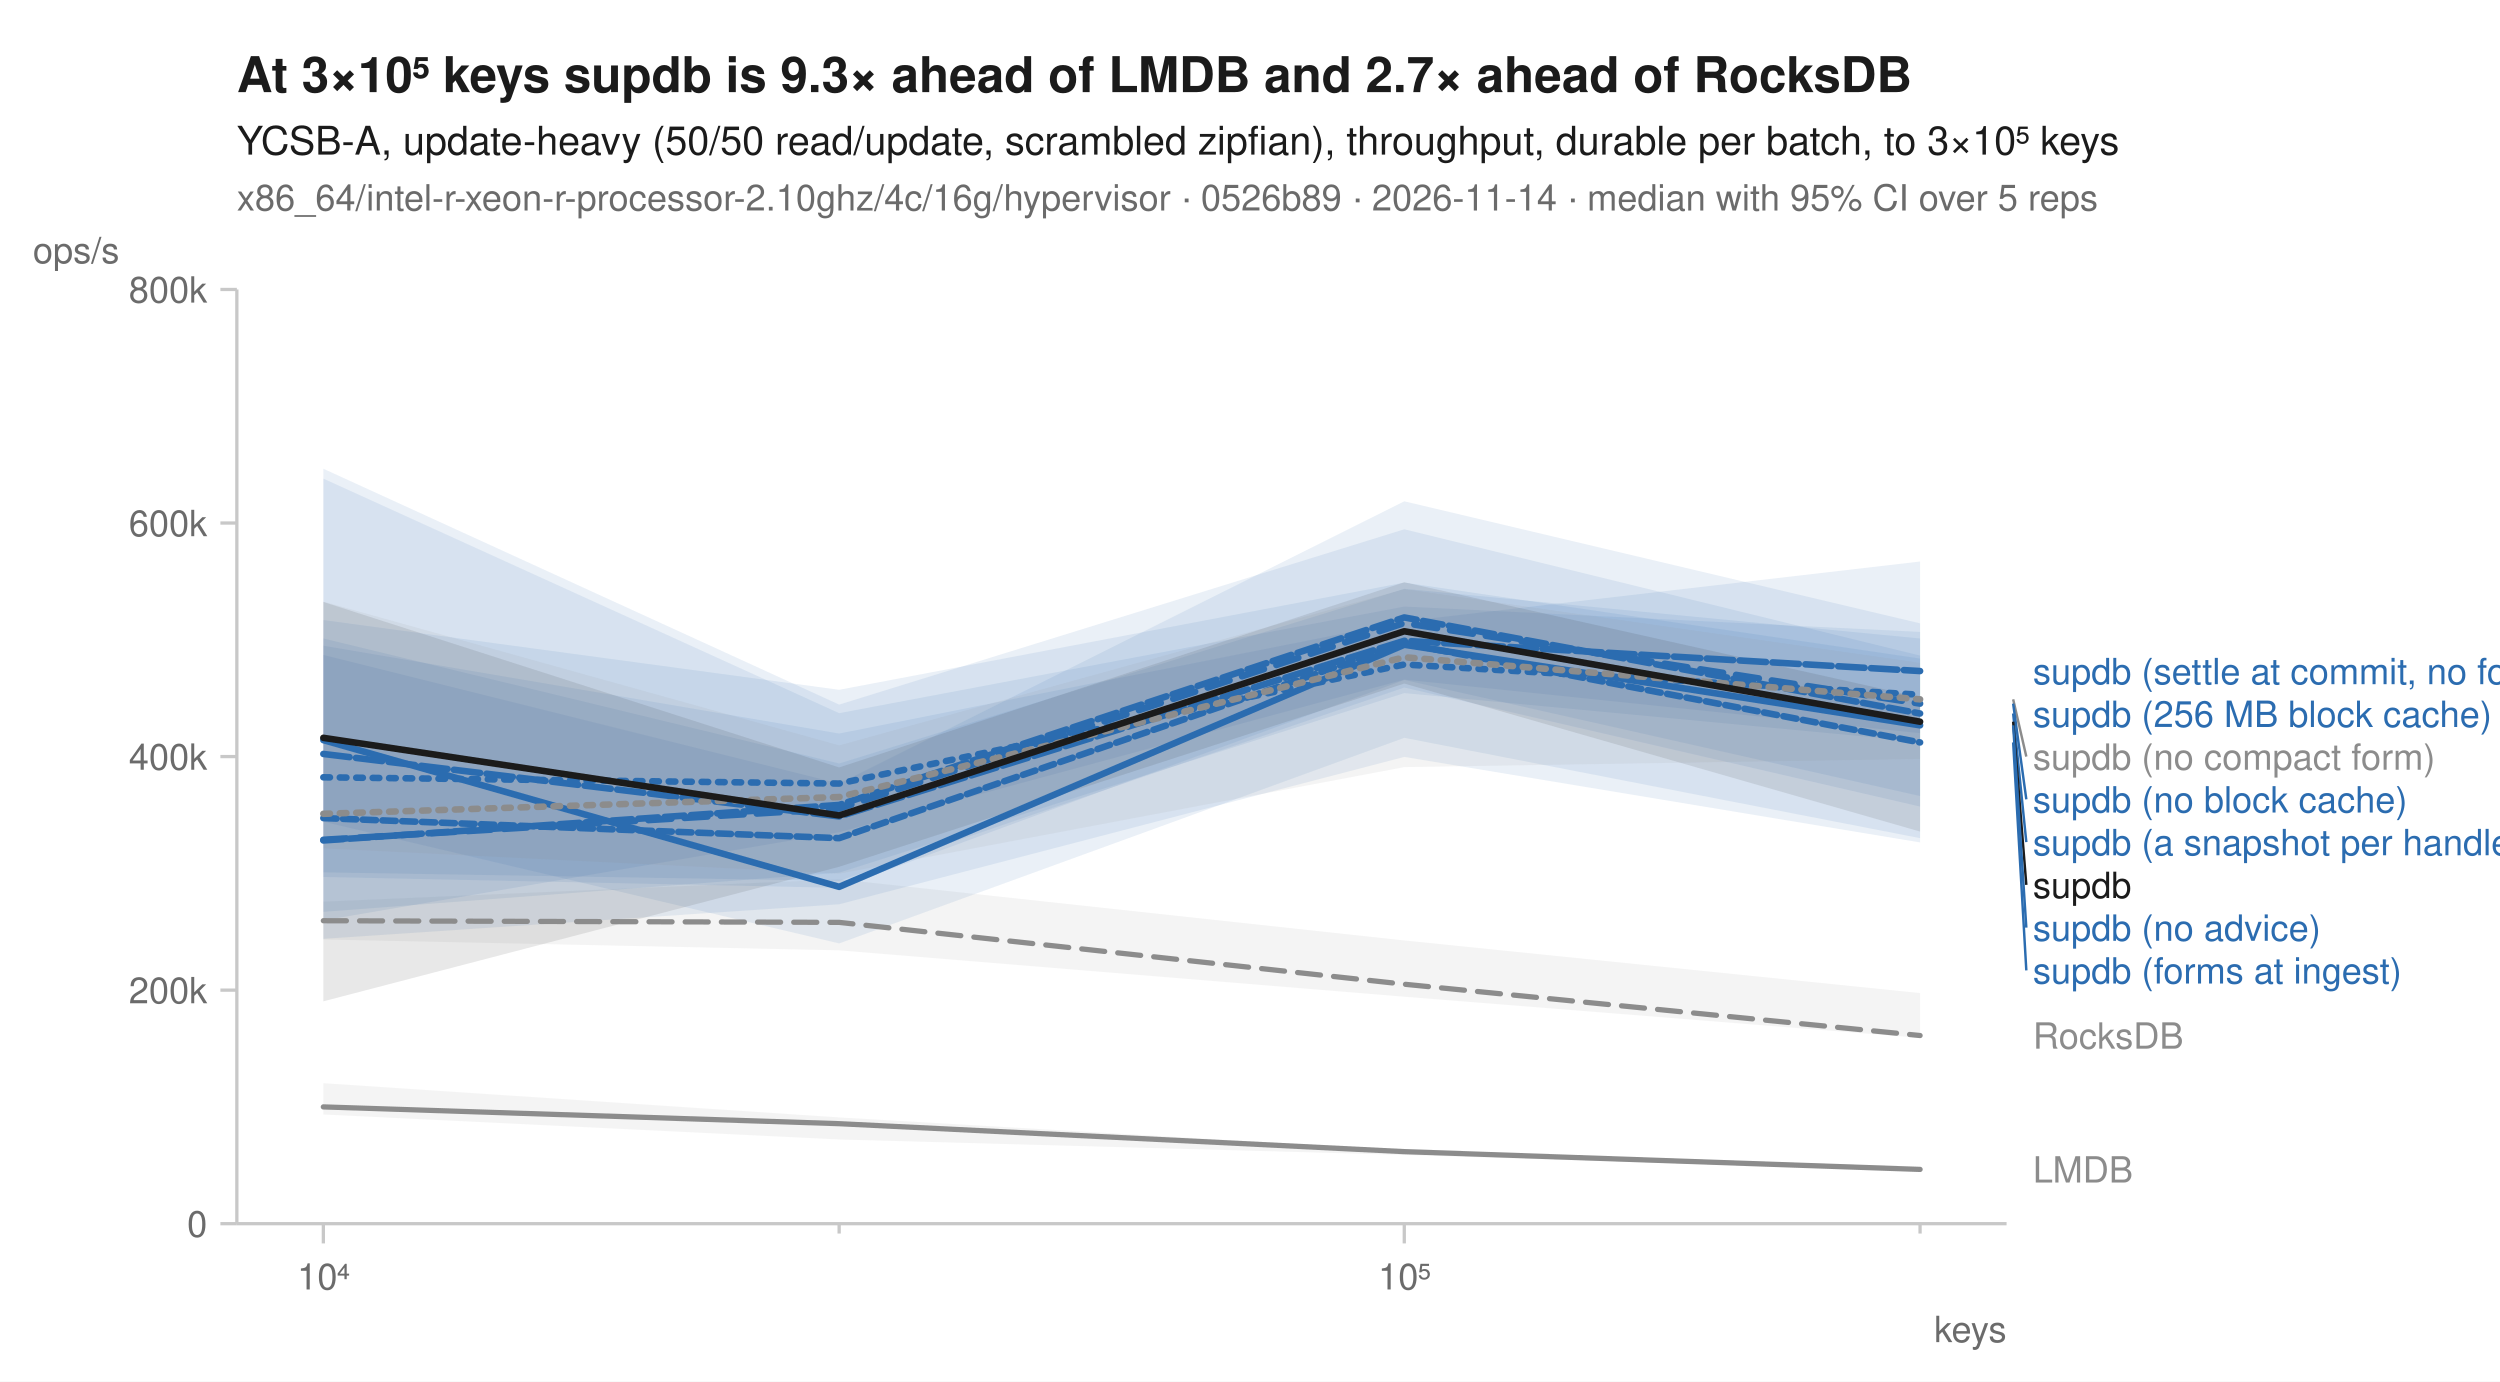
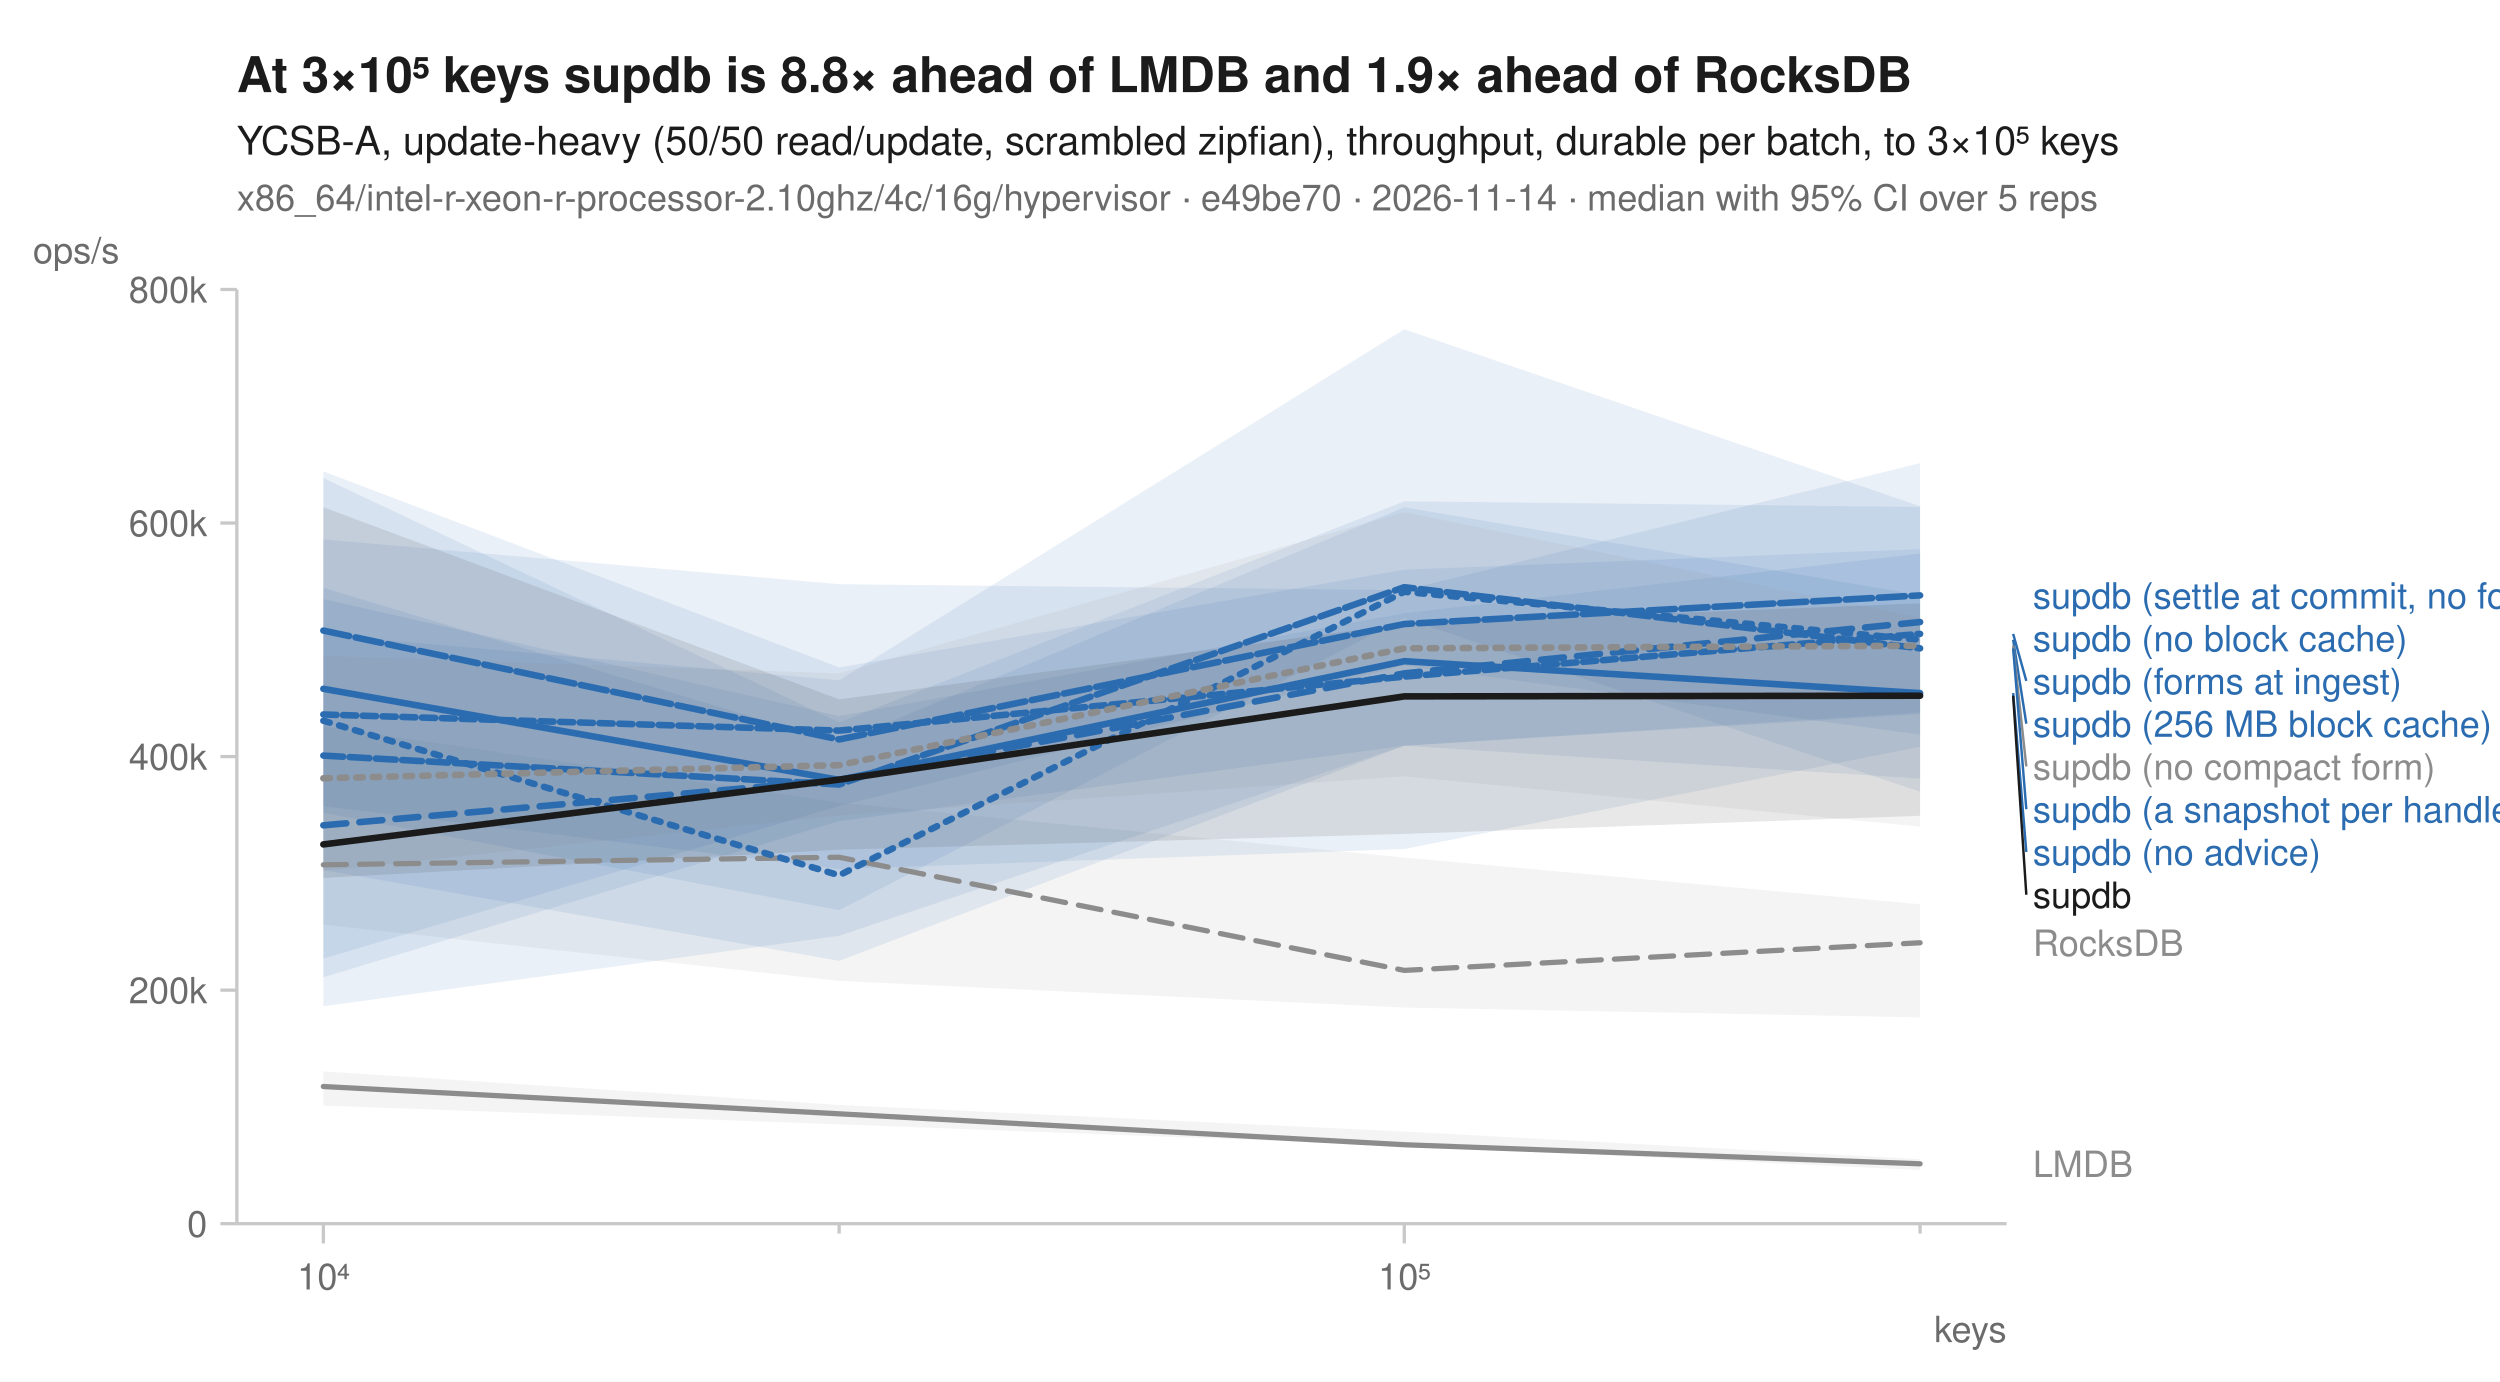
<svg xmlns="http://www.w3.org/2000/svg" width="760" height="420" viewBox="0 0 760 420" font-family="-apple-system, BlinkMacSystemFont, 'Segoe UI', Helvetica, Arial, sans-serif" fill="#1b1b1b">
  <rect width="760" height="420" fill="white" />
-   <text x="72" y="28" font-size="15" font-weight="600">At 3×10⁵ keys supdb is 9.3× ahead of LMDB and 2.7× ahead of RocksDB</text>
+   <text x="72" y="28" font-size="15" font-weight="600">At 3×10⁵ keys supdb is 8.8× ahead of LMDB and 1.9× ahead of RocksDB</text>
  <text x="72" y="47" font-size="12">YCSB-A, update-heavy (50/50 read/update, scrambled zipfian), throughput, durable per batch, to 3×10⁵ keys</text>
-   <text x="72" y="64" font-size="11" fill="#6b6b6b">x86_64/intel-r-xeon-r-processor-2.10ghz/4c/16g/hypervisor · 0526b89 · 2026-11-14 · median with 95% CI over 5 reps</text>
+   <text x="72" y="64" font-size="11" fill="#6b6b6b">x86_64/intel-r-xeon-r-processor-2.10ghz/4c/16g/hypervisor · e49be70 · 2026-11-14 · median with 95% CI over 5 reps</text>
  <line x1="72" y1="372" x2="610" y2="372" stroke="#c8c8c8" stroke-width="1" />
  <line x1="72" y1="88" x2="72" y2="372" stroke="#c8c8c8" stroke-width="1" />
  <line x1="98.3" y1="372" x2="98.3" y2="378" stroke="#c8c8c8" stroke-width="1" />
  <text x="98.3" y="392" font-size="11" text-anchor="middle" fill="#6b6b6b">10⁴</text>
  <line x1="255.1" y1="372" x2="255.1" y2="375" stroke="#c8c8c8" stroke-width="1" />
  <line x1="426.9" y1="372" x2="426.9" y2="378" stroke="#c8c8c8" stroke-width="1" />
  <text x="426.9" y="392" font-size="11" text-anchor="middle" fill="#6b6b6b">10⁵</text>
  <line x1="583.7" y1="372" x2="583.7" y2="375" stroke="#c8c8c8" stroke-width="1" />
  <text x="610" y="408" font-size="11" text-anchor="end" fill="#6b6b6b">keys</text>
  <line x1="67" y1="372.0" x2="72" y2="372.0" stroke="#c8c8c8" stroke-width="1" />
  <text x="63" y="376.0" font-size="11" text-anchor="end" fill="#6b6b6b">0</text>
  <line x1="67" y1="301.0" x2="72" y2="301.0" stroke="#c8c8c8" stroke-width="1" />
  <text x="63" y="305.0" font-size="11" text-anchor="end" fill="#6b6b6b">200k</text>
  <line x1="67" y1="230.0" x2="72" y2="230.0" stroke="#c8c8c8" stroke-width="1" />
  <text x="63" y="234.0" font-size="11" text-anchor="end" fill="#6b6b6b">400k</text>
  <line x1="67" y1="159.0" x2="72" y2="159.0" stroke="#c8c8c8" stroke-width="1" />
  <text x="63" y="163.0" font-size="11" text-anchor="end" fill="#6b6b6b">600k</text>
  <line x1="67" y1="88.0" x2="72" y2="88.0" stroke="#c8c8c8" stroke-width="1" />
  <text x="63" y="92.0" font-size="11" text-anchor="end" fill="#6b6b6b">800k</text>
  <text x="10" y="80" font-size="11" text-anchor="start" fill="#6b6b6b">ops/s</text>
-   <path d="M98.3,274.1 L255.1,267.3 L426.9,285.9 L583.7,301.9 L583.7,315.5 L426.9,303.0 L255.1,288.9 L98.3,285.6 Z" fill="#8c8c8c" fill-opacity="0.10" />
-   <path d="M98.3,329.3 L255.1,339.7 L426.9,349.7 L583.7,355.3 L583.7,356.0 L426.9,351.1 L255.1,346.4 L98.3,338.8 Z" fill="#8c8c8c" fill-opacity="0.10" />
-   <path d="M98.3,188.5 L255.1,209.7 L426.9,177.1 L583.7,200.2 L583.7,256.1 L426.9,230.1 L255.1,274.9 L98.3,285.4 Z" fill="#2b6cb0" fill-opacity="0.10" />
-   <path d="M98.3,194.1 L255.1,232.1 L426.9,179.0 L583.7,194.1 L583.7,225.5 L426.9,210.7 L255.1,265.3 L98.3,277.2 Z" fill="#2b6cb0" fill-opacity="0.10" />
-   <path d="M98.3,196.3 L255.1,223.0 L426.9,188.9 L583.7,170.7 L583.7,254.8 L426.9,224.3 L255.1,286.8 L98.3,249.8 Z" fill="#2b6cb0" fill-opacity="0.10" />
-   <path d="M98.3,145.5 L255.1,216.8 L426.9,184.4 L583.7,192.1 L583.7,242.0 L426.9,206.7 L255.1,269.9 L98.3,266.6 Z" fill="#2b6cb0" fill-opacity="0.10" />
-   <path d="M98.3,199.1 L255.1,238.2 L426.9,152.4 L583.7,189.5 L583.7,222.9 L426.9,206.6 L255.1,253.0 L98.3,279.8 Z" fill="#2b6cb0" fill-opacity="0.10" />
-   <path d="M98.3,142.5 L255.1,214.2 L426.9,160.9 L583.7,199.3 L583.7,245.2 L426.9,209.0 L255.1,267.8 L98.3,265.2 Z" fill="#2b6cb0" fill-opacity="0.10" />
-   <path d="M98.3,182.9 L255.1,226.6 L426.9,179.1 L583.7,201.5 L583.7,230.7 L426.9,233.2 L255.1,265.6 L98.3,257.9 Z" fill="#8c8c8c" fill-opacity="0.10" />
-   <path d="M98.3,183.0 L255.1,233.3 L426.9,177.0 L583.7,212.0 L583.7,252.8 L426.9,207.8 L255.1,263.5 L98.3,304.4 Z" fill="#1b1b1b" fill-opacity="0.10" />
-   <path d="M98.3,279.9 L255.1,280.4 L426.9,299.2 L583.7,314.8 " fill="none" stroke="#8c8c8c" stroke-width="1.6" stroke-linejoin="round" stroke-linecap="round" stroke-dasharray="7,4" />
-   <path d="M98.3,336.5 L255.1,341.6 L426.9,350.1 L583.7,355.5 " fill="none" stroke="#8c8c8c" stroke-width="1.6" stroke-linejoin="round" stroke-linecap="round" />
-   <path d="M98.3,236.3 L255.1,238.2 L426.9,202.0 L583.7,211.2 " fill="none" stroke="#2b6cb0" stroke-width="2" stroke-linejoin="round" stroke-linecap="round" stroke-dasharray="2,3" />
-   <path d="M98.3,255.3 L255.1,245.8 L426.9,189.4 L583.7,213.9 " fill="none" stroke="#2b6cb0" stroke-width="2" stroke-linejoin="round" stroke-linecap="round" stroke-dasharray="7,4" />
-   <path d="M98.3,225.0 L255.1,269.6 L426.9,196.0 L583.7,220.5 " fill="none" stroke="#2b6cb0" stroke-width="2" stroke-linejoin="round" stroke-linecap="round" />
-   <path d="M98.3,255.5 L255.1,244.7 L426.9,187.7 L583.7,216.9 " fill="none" stroke="#2b6cb0" stroke-width="2" stroke-linejoin="round" stroke-linecap="round" stroke-dasharray="6,2" />
-   <path d="M98.3,229.2 L255.1,248.2 L426.9,194.8 L583.7,204.0 " fill="none" stroke="#2b6cb0" stroke-width="2" stroke-linejoin="round" stroke-linecap="round" stroke-dasharray="8,2" />
-   <path d="M98.3,248.7 L255.1,254.8 L426.9,195.6 L583.7,225.7 " fill="none" stroke="#2b6cb0" stroke-width="2" stroke-linejoin="round" stroke-linecap="round" stroke-dasharray="4,2" />
-   <path d="M98.3,247.4 L255.1,242.3 L426.9,199.8 L583.7,212.6 " fill="none" stroke="#8c8c8c" stroke-width="2" stroke-linejoin="round" stroke-linecap="round" stroke-dasharray="2,3" />
-   <path d="M98.3,224.3 L255.1,247.9 L426.9,191.9 L583.7,219.4 " fill="none" stroke="#1b1b1b" stroke-width="2" stroke-linejoin="round" stroke-linecap="round" />
-   <text x="618.0" y="208.0" font-size="11" fill="#2b6cb0">supdb (settle at commit, no forms)</text>
-   <text x="618.0" y="221.0" font-size="11" fill="#2b6cb0">supdb (256 MB block cache)</text>
-   <line x1="612.0" y1="212.6" x2="616.0" y2="230.0" stroke="#8c8c8c" stroke-width="0.75" />
-   <text x="618.0" y="234.0" font-size="11" fill="#8c8c8c">supdb (no compact form)</text>
-   <line x1="612.0" y1="213.9" x2="616.0" y2="243.0" stroke="#2b6cb0" stroke-width="0.75" />
-   <text x="618.0" y="247.0" font-size="11" fill="#2b6cb0">supdb (no block cache)</text>
-   <line x1="612.0" y1="216.9" x2="616.0" y2="256.0" stroke="#2b6cb0" stroke-width="0.75" />
-   <text x="618.0" y="260.0" font-size="11" fill="#2b6cb0">supdb (a snapshot per handle)</text>
-   <line x1="612.0" y1="219.4" x2="616.0" y2="269.0" stroke="#1b1b1b" stroke-width="0.75" />
-   <text x="618.0" y="273.0" font-size="11" fill="#1b1b1b">supdb</text>
-   <line x1="612.0" y1="220.5" x2="616.0" y2="282.0" stroke="#2b6cb0" stroke-width="0.75" />
-   <text x="618.0" y="286.0" font-size="11" fill="#2b6cb0">supdb (no advice)</text>
-   <line x1="612.0" y1="225.7" x2="616.0" y2="295.0" stroke="#2b6cb0" stroke-width="0.75" />
-   <text x="618.0" y="299.0" font-size="11" fill="#2b6cb0">supdb (forms at ingest)</text>
-   <text x="618.0" y="318.8" font-size="11" fill="#8c8c8c">RocksDB</text>
-   <text x="618.0" y="359.5" font-size="11" fill="#8c8c8c">LMDB</text>
+   <path d="M98.3,220.8 L255.1,244.0 L426.9,260.7 L583.7,274.9 L583.7,309.3 L426.9,306.3 L255.1,298.2 L98.3,281.1 Z" fill="#8c8c8c" fill-opacity="0.10" />
+   <path d="M98.3,325.7 L255.1,335.9 L426.9,344.0 L583.7,352.4 L583.7,355.7 L426.9,348.3 L255.1,341.8 L98.3,336.1 Z" fill="#8c8c8c" fill-opacity="0.10" />
+   <path d="M98.3,145.3 L255.1,219.6 L426.9,152.4 L583.7,154.1 L583.7,240.7 L426.9,187.9 L255.1,276.7 L98.3,247.1 Z" fill="#2b6cb0" fill-opacity="0.10" />
+   <path d="M98.3,143.3 L255.1,202.9 L426.9,173.2 L583.7,166.9 L583.7,217.1 L426.9,226.7 L255.1,292.1 L98.3,264.5 Z" fill="#2b6cb0" fill-opacity="0.10" />
+   <path d="M98.3,192.9 L255.1,206.8 L426.9,100.1 L583.7,153.9 L583.7,216.6 L426.9,226.7 L255.1,249.6 L98.3,297.1 Z" fill="#2b6cb0" fill-opacity="0.10" />
+   <path d="M98.3,178.7 L255.1,225.9 L426.9,154.2 L583.7,180.9 L583.7,236.7 L426.9,226.7 L255.1,284.5 L98.3,305.9 Z" fill="#2b6cb0" fill-opacity="0.10" />
+   <path d="M98.3,164.0 L255.1,177.6 L426.9,179.4 L583.7,140.8 L583.7,223.3 L426.9,202.3 L255.1,245.0 L98.3,291.4 Z" fill="#2b6cb0" fill-opacity="0.10" />
+   <path d="M98.3,182.1 L255.1,217.7 L426.9,186.4 L583.7,168.3 L583.7,227.0 L426.9,258.1 L255.1,264.2 L98.3,245.1 Z" fill="#2b6cb0" fill-opacity="0.10" />
+   <path d="M98.3,199.4 L255.1,204.7 L426.9,155.7 L583.7,187.8 L583.7,251.3 L426.9,236.0 L255.1,247.9 L98.3,264.8 Z" fill="#8c8c8c" fill-opacity="0.10" />
+   <path d="M98.3,154.2 L255.1,212.6 L426.9,189.6 L583.7,183.4 L583.7,248.0 L426.9,253.5 L255.1,258.3 L98.3,266.9 Z" fill="#1b1b1b" fill-opacity="0.10" />
+   <path d="M98.3,262.9 L255.1,260.6 L426.9,295.0 L583.7,286.6 " fill="none" stroke="#8c8c8c" stroke-width="1.6" stroke-linejoin="round" stroke-linecap="round" stroke-dasharray="7,4" />
+   <path d="M98.3,330.3 L255.1,338.6 L426.9,348.0 L583.7,353.8 " fill="none" stroke="#8c8c8c" stroke-width="1.6" stroke-linejoin="round" stroke-linecap="round" />
+   <path d="M98.3,219.1 L255.1,266.1 L426.9,179.9 L583.7,194.5 " fill="none" stroke="#2b6cb0" stroke-width="2" stroke-linejoin="round" stroke-linecap="round" stroke-dasharray="2,3" />
+   <path d="M98.3,250.9 L255.1,237.1 L426.9,204.7 L583.7,189.1 " fill="none" stroke="#2b6cb0" stroke-width="2" stroke-linejoin="round" stroke-linecap="round" stroke-dasharray="7,4" />
+   <path d="M98.3,209.4 L255.1,237.1 L426.9,201.0 L583.7,210.7 " fill="none" stroke="#2b6cb0" stroke-width="2" stroke-linejoin="round" stroke-linecap="round" />
+   <path d="M98.3,229.7 L255.1,238.5 L426.9,178.5 L583.7,197.1 " fill="none" stroke="#2b6cb0" stroke-width="2" stroke-linejoin="round" stroke-linecap="round" stroke-dasharray="6,2" />
+   <path d="M98.3,191.7 L255.1,224.8 L426.9,189.7 L583.7,181.0 " fill="none" stroke="#2b6cb0" stroke-width="2" stroke-linejoin="round" stroke-linecap="round" stroke-dasharray="8,2" />
+   <path d="M98.3,217.2 L255.1,222.1 L426.9,205.7 L583.7,192.7 " fill="none" stroke="#2b6cb0" stroke-width="2" stroke-linejoin="round" stroke-linecap="round" stroke-dasharray="4,2" />
+   <path d="M98.3,236.6 L255.1,232.6 L426.9,197.1 L583.7,196.3 " fill="none" stroke="#8c8c8c" stroke-width="2" stroke-linejoin="round" stroke-linecap="round" stroke-dasharray="2,3" />
+   <path d="M98.3,256.7 L255.1,237.0 L426.9,211.7 L583.7,211.5 " fill="none" stroke="#1b1b1b" stroke-width="2" stroke-linejoin="round" stroke-linecap="round" />
+   <text x="618.0" y="185.0" font-size="11" fill="#2b6cb0">supdb (settle at commit, no forms)</text>
+   <text x="618.0" y="198.0" font-size="11" fill="#2b6cb0">supdb (no block cache)</text>
+   <line x1="612.0" y1="192.7" x2="616.0" y2="207.0" stroke="#2b6cb0" stroke-width="0.75" />
+   <text x="618.0" y="211.0" font-size="11" fill="#2b6cb0">supdb (forms at ingest)</text>
+   <line x1="612.0" y1="194.5" x2="616.0" y2="220.0" stroke="#2b6cb0" stroke-width="0.75" />
+   <text x="618.0" y="224.0" font-size="11" fill="#2b6cb0">supdb (256 MB block cache)</text>
+   <line x1="612.0" y1="196.3" x2="616.0" y2="233.0" stroke="#8c8c8c" stroke-width="0.75" />
+   <text x="618.0" y="237.0" font-size="11" fill="#8c8c8c">supdb (no compact form)</text>
+   <line x1="612.0" y1="197.1" x2="616.0" y2="246.0" stroke="#2b6cb0" stroke-width="0.75" />
+   <text x="618.0" y="250.0" font-size="11" fill="#2b6cb0">supdb (a snapshot per handle)</text>
+   <line x1="612.0" y1="210.7" x2="616.0" y2="259.0" stroke="#2b6cb0" stroke-width="0.75" />
+   <text x="618.0" y="263.0" font-size="11" fill="#2b6cb0">supdb (no advice)</text>
+   <line x1="612.0" y1="211.5" x2="616.0" y2="272.0" stroke="#1b1b1b" stroke-width="0.75" />
+   <text x="618.0" y="276.0" font-size="11" fill="#1b1b1b">supdb</text>
+   <text x="618.0" y="290.6" font-size="11" fill="#8c8c8c">RocksDB</text>
+   <text x="618.0" y="357.8" font-size="11" fill="#8c8c8c">LMDB</text>
</svg>
